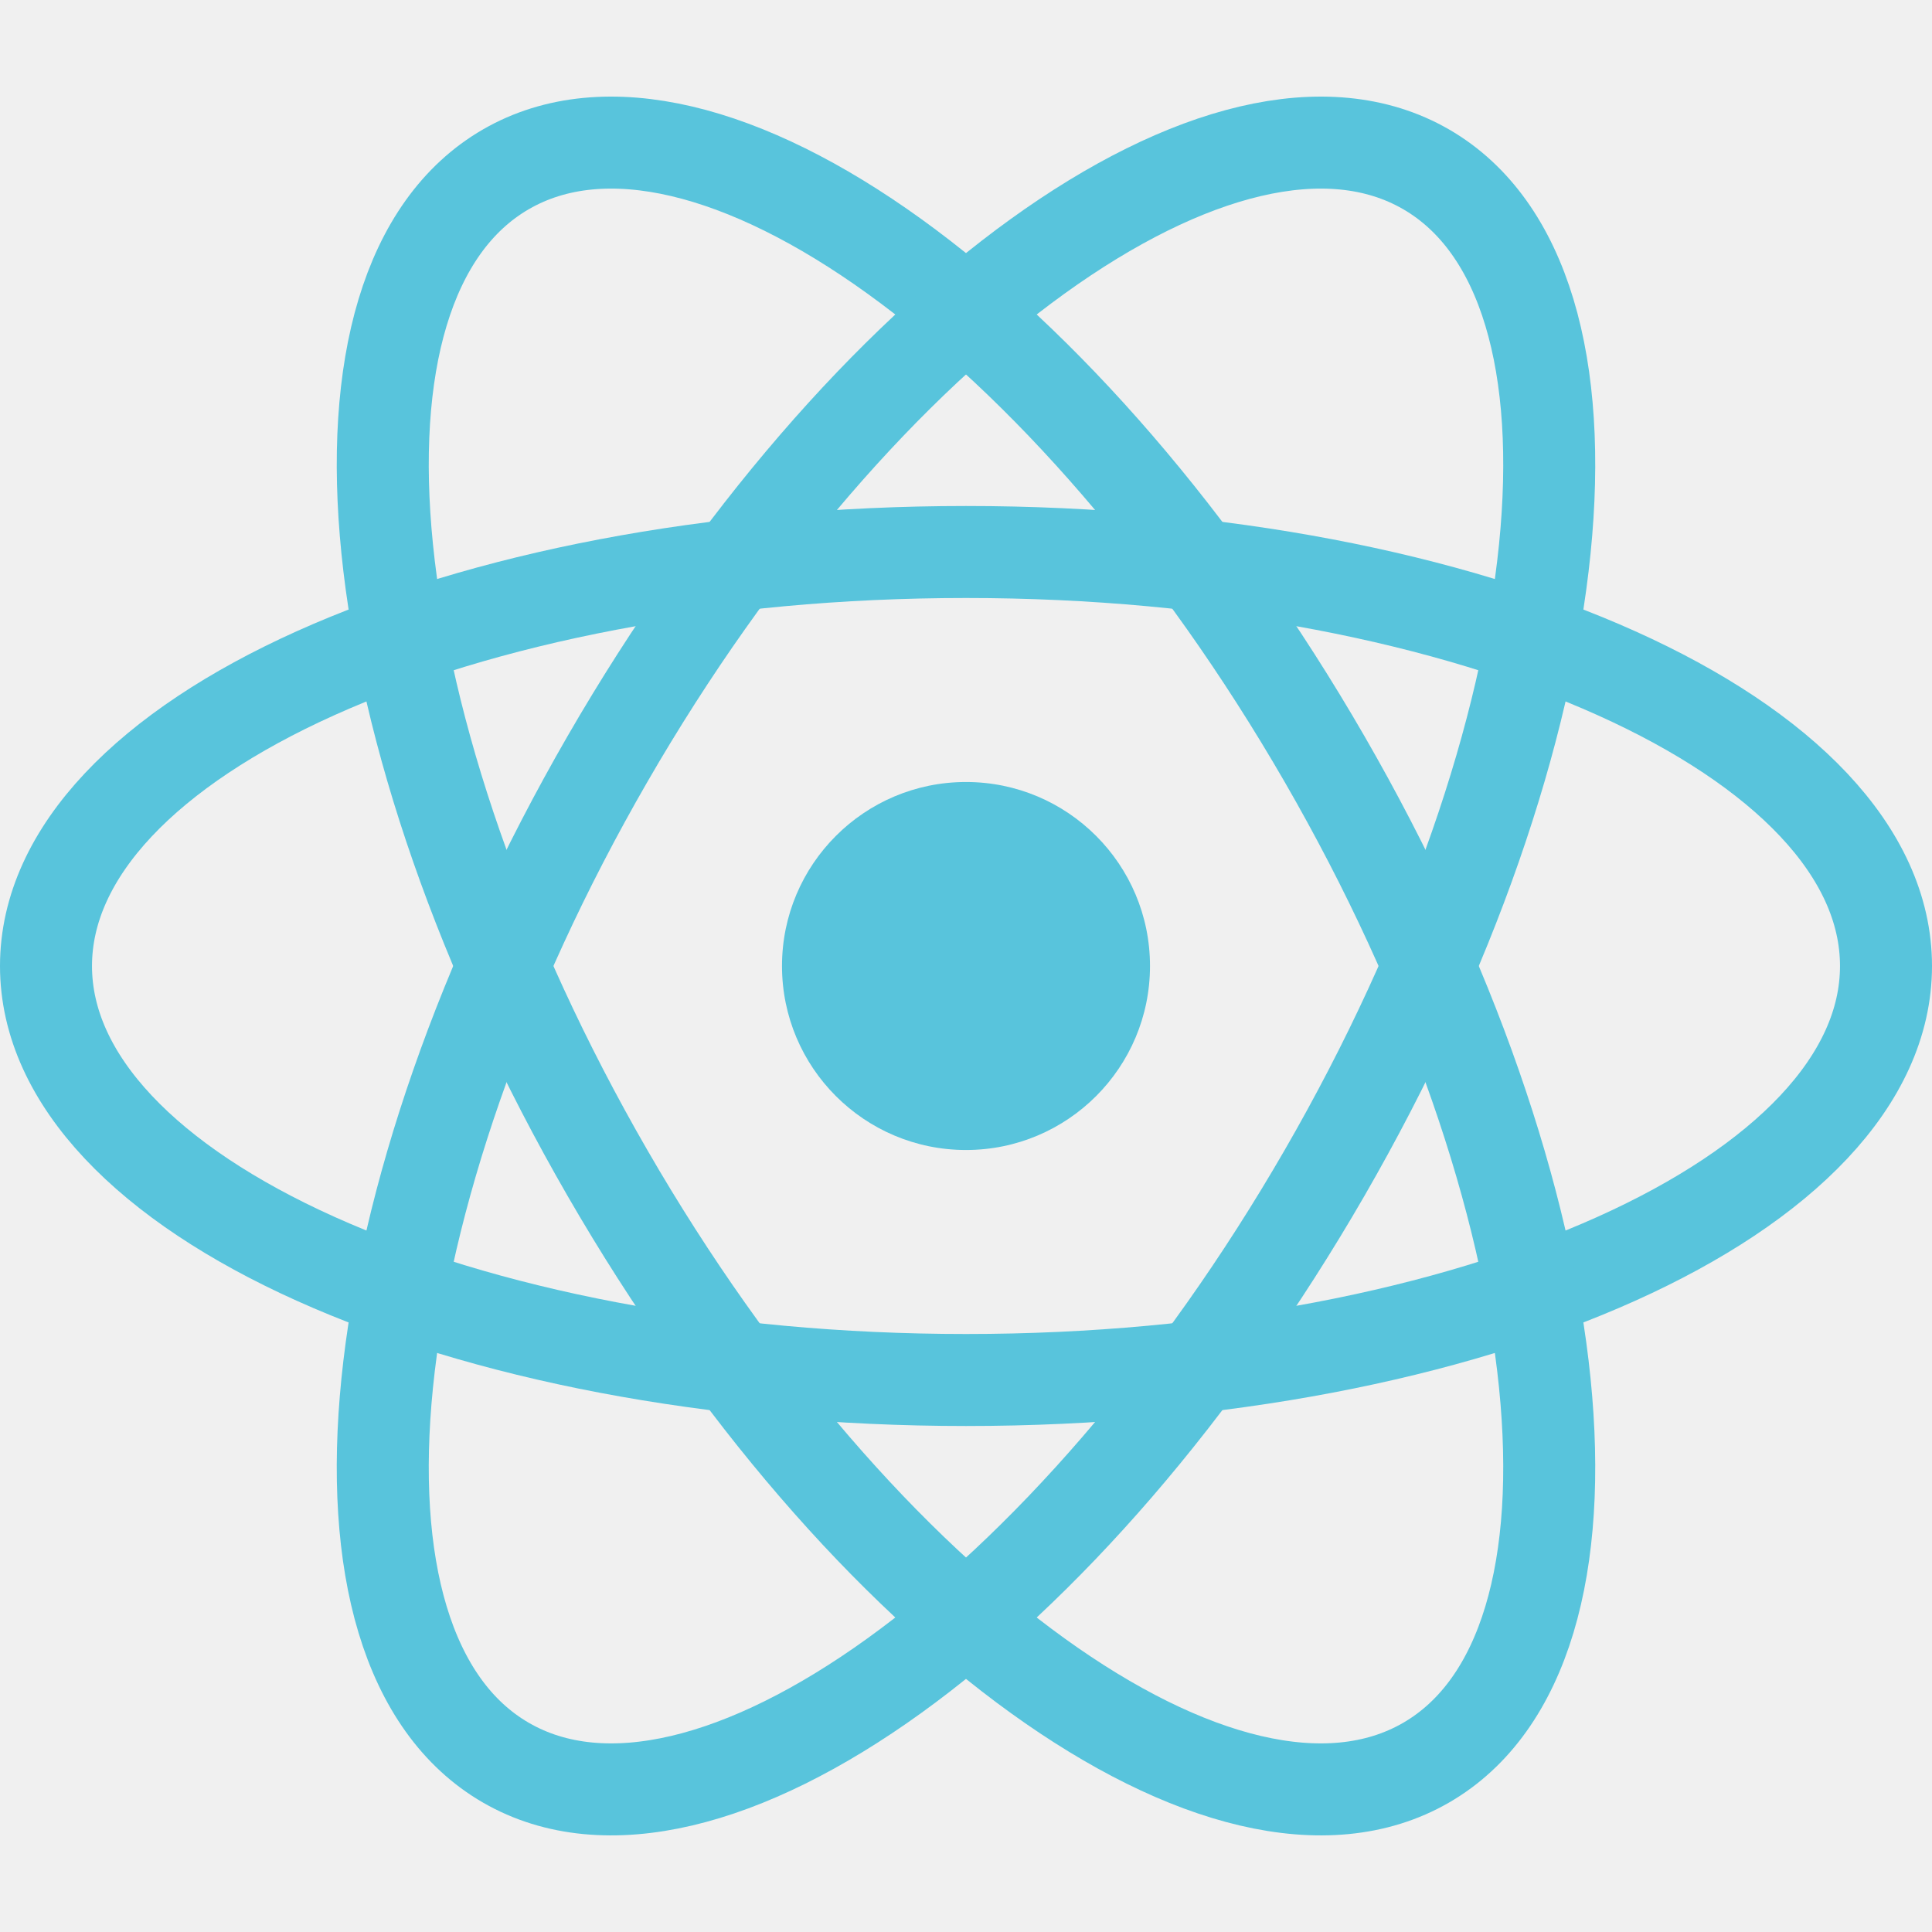
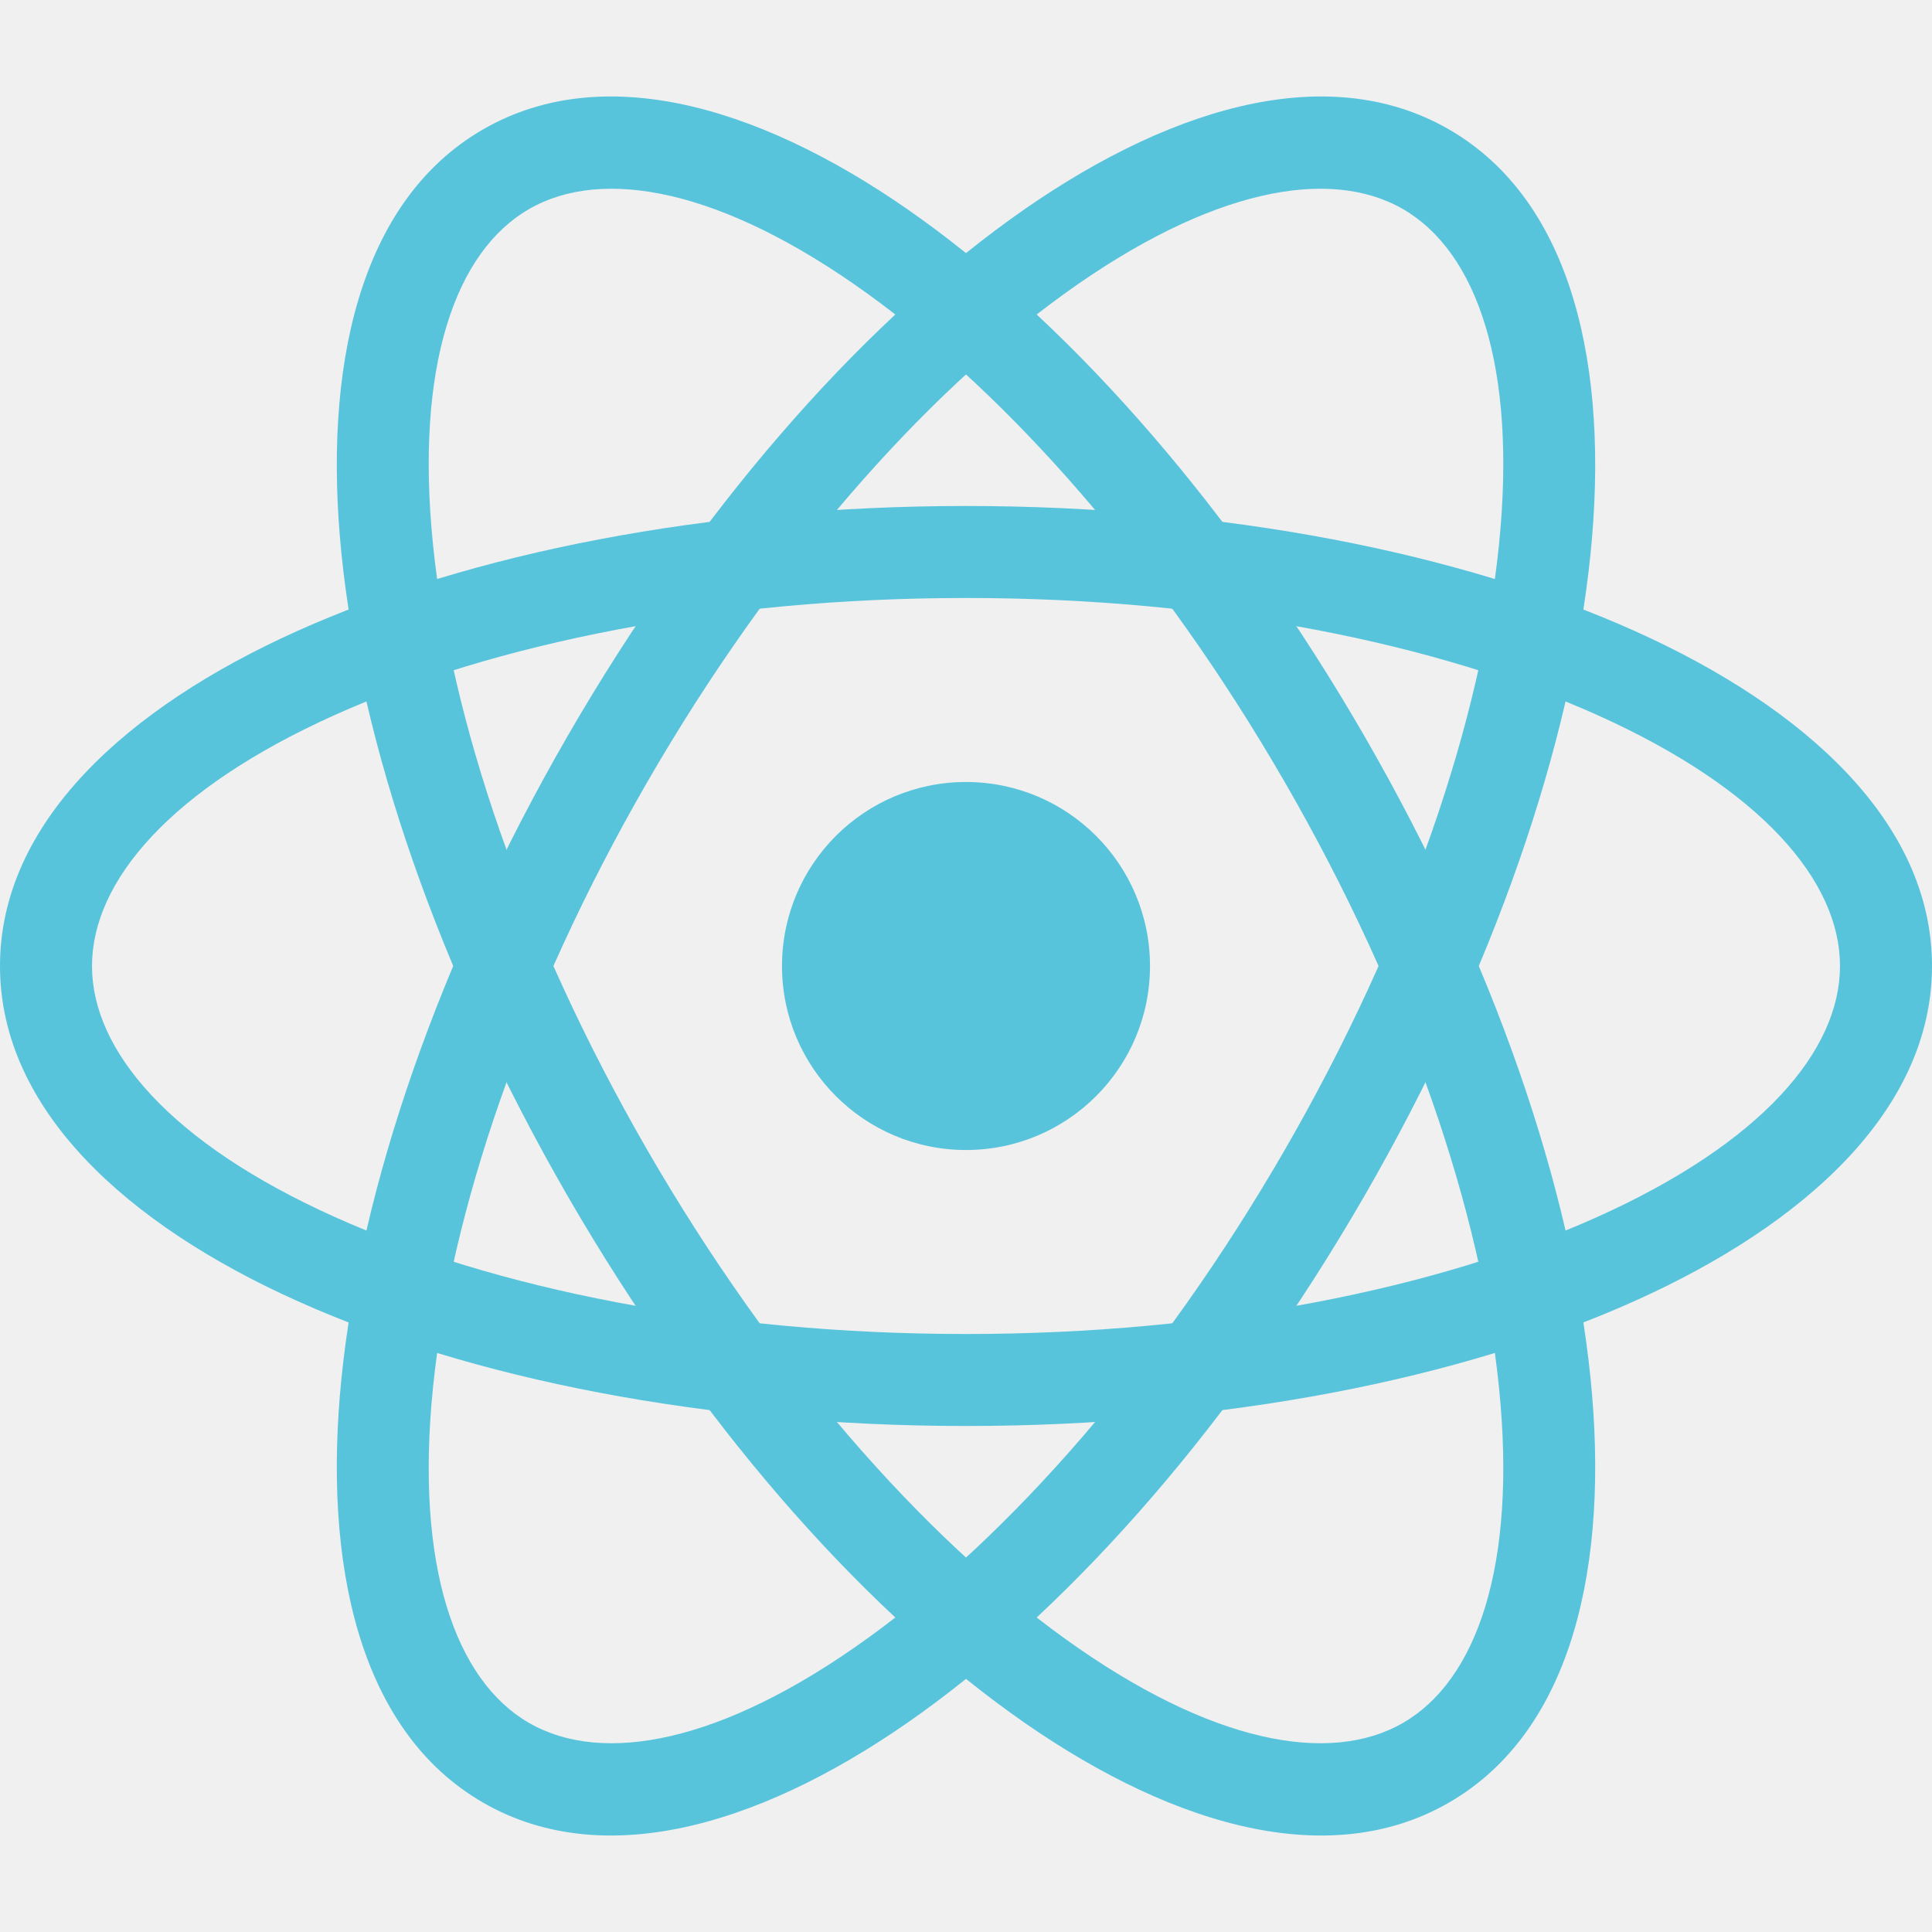
- <svg xmlns="http://www.w3.org/2000/svg" width="40" height="40" viewBox="-10.5 -9.45 21 18.9" fill="none" class="text-sm me-0 w-10 h-10 text-brand dark:text-brand-dark flex origin-center transition-all ease-in-out">
-   <circle cx="0" cy="0" r="2" fill="#58C4DC" />
-   <g stroke="#58C4DC" stroke-width="1" fill="none">
-     <ellipse rx="10" ry="4.5" stroke="#58C4DC" fill="none" />
-     <ellipse rx="10" ry="4.5" transform="rotate(60)" stroke="#58C4DC" fill="none" />
-     <ellipse rx="10" ry="4.5" transform="rotate(120)" stroke="#58C4DC" fill="none" />
+ <svg xmlns="http://www.w3.org/2000/svg" width="100" height="100" viewBox="0 0 100 100" fill="none">
+   <g clip-path="url(#clip0_2229_37)">
+     <path d="M50 59.524C55.26 59.524 59.524 55.26 59.524 50C59.524 44.74 55.26 40.476 50 40.476C44.74 40.476 40.476 44.74 40.476 50C40.476 55.26 44.74 59.524 50 59.524Z" fill="#58C4DC" />
+     <path fill-rule="evenodd" clip-rule="evenodd" d="M17.305 37.019C8.837 40.83 4.762 45.603 4.762 50C4.762 54.397 8.837 59.17 17.305 62.981C25.55 66.691 37.107 69.048 50 69.048C62.893 69.048 74.45 66.691 82.695 62.981C91.163 59.17 95.238 54.397 95.238 50C95.238 45.603 91.163 40.83 82.695 37.019C74.45 33.309 62.893 30.952 50 30.952C37.107 30.952 25.55 33.309 17.305 37.019ZM15.351 32.676C24.341 28.631 36.593 26.19 50 26.19C63.407 26.19 75.659 28.631 84.649 32.676C93.415 36.621 100 42.562 100 50C100 57.438 93.415 63.379 84.649 67.323C75.659 71.369 63.407 73.809 50 73.809C36.593 73.809 24.341 71.369 15.351 67.323C6.585 63.379 0 57.438 0 50C0 42.562 6.585 36.621 15.351 32.676Z" fill="#58C4DC" />
+     <path fill-rule="evenodd" clip-rule="evenodd" d="M44.895 15.195C37.36 9.767 31.189 8.624 27.381 10.823C23.573 13.021 21.477 18.937 22.411 28.176C23.32 37.171 27.058 48.358 33.504 59.524C39.951 70.689 47.77 79.52 55.105 84.805C62.64 90.233 68.811 91.376 72.619 89.177C76.427 86.979 78.523 81.063 77.589 71.824C76.68 62.829 72.942 51.642 66.496 40.476C60.049 29.311 52.23 20.48 44.895 15.195ZM47.678 11.332C55.677 17.094 63.916 26.485 70.62 38.095C77.323 49.706 81.335 61.537 82.327 71.345C83.294 80.909 81.441 89.582 75 93.301C68.559 97.02 60.121 94.288 52.322 88.668C44.323 82.906 36.084 73.515 29.38 61.905C22.677 50.294 18.665 38.463 17.673 28.655C16.706 19.091 18.559 10.418 25 6.699C31.441 2.98 39.879 5.712 47.678 11.332Z" fill="#58C4DC" />
+     <path fill-rule="evenodd" clip-rule="evenodd" d="M77.589 28.176C78.523 18.937 76.427 13.021 72.619 10.823C68.811 8.624 62.64 9.767 55.105 15.195C47.77 20.48 39.951 29.311 33.504 40.476C27.058 51.642 23.32 62.829 22.411 71.824C21.477 81.063 23.573 86.979 27.381 89.177C31.189 91.376 37.36 90.233 44.895 84.805C52.23 79.52 60.049 70.689 66.496 59.524C72.942 48.358 76.68 37.171 77.589 28.176ZM82.327 28.655C81.335 38.463 77.323 50.294 70.62 61.905C63.916 73.515 55.677 82.906 47.678 88.668C39.879 94.288 31.441 97.02 25 93.301C18.559 89.582 16.706 80.909 17.673 71.345C18.665 61.537 22.677 49.706 29.38 38.095C36.084 26.485 44.323 17.094 52.322 11.332C60.121 5.712 68.559 2.98 75 6.699C81.441 10.418 83.294 19.091 82.327 28.655Z" fill="#58C4DC" />
  </g>
+   <defs>
+     <clipPath id="clip0_2229_37">
+       <rect width="100" height="100" fill="white" />
+     </clipPath>
+   </defs>
</svg>
